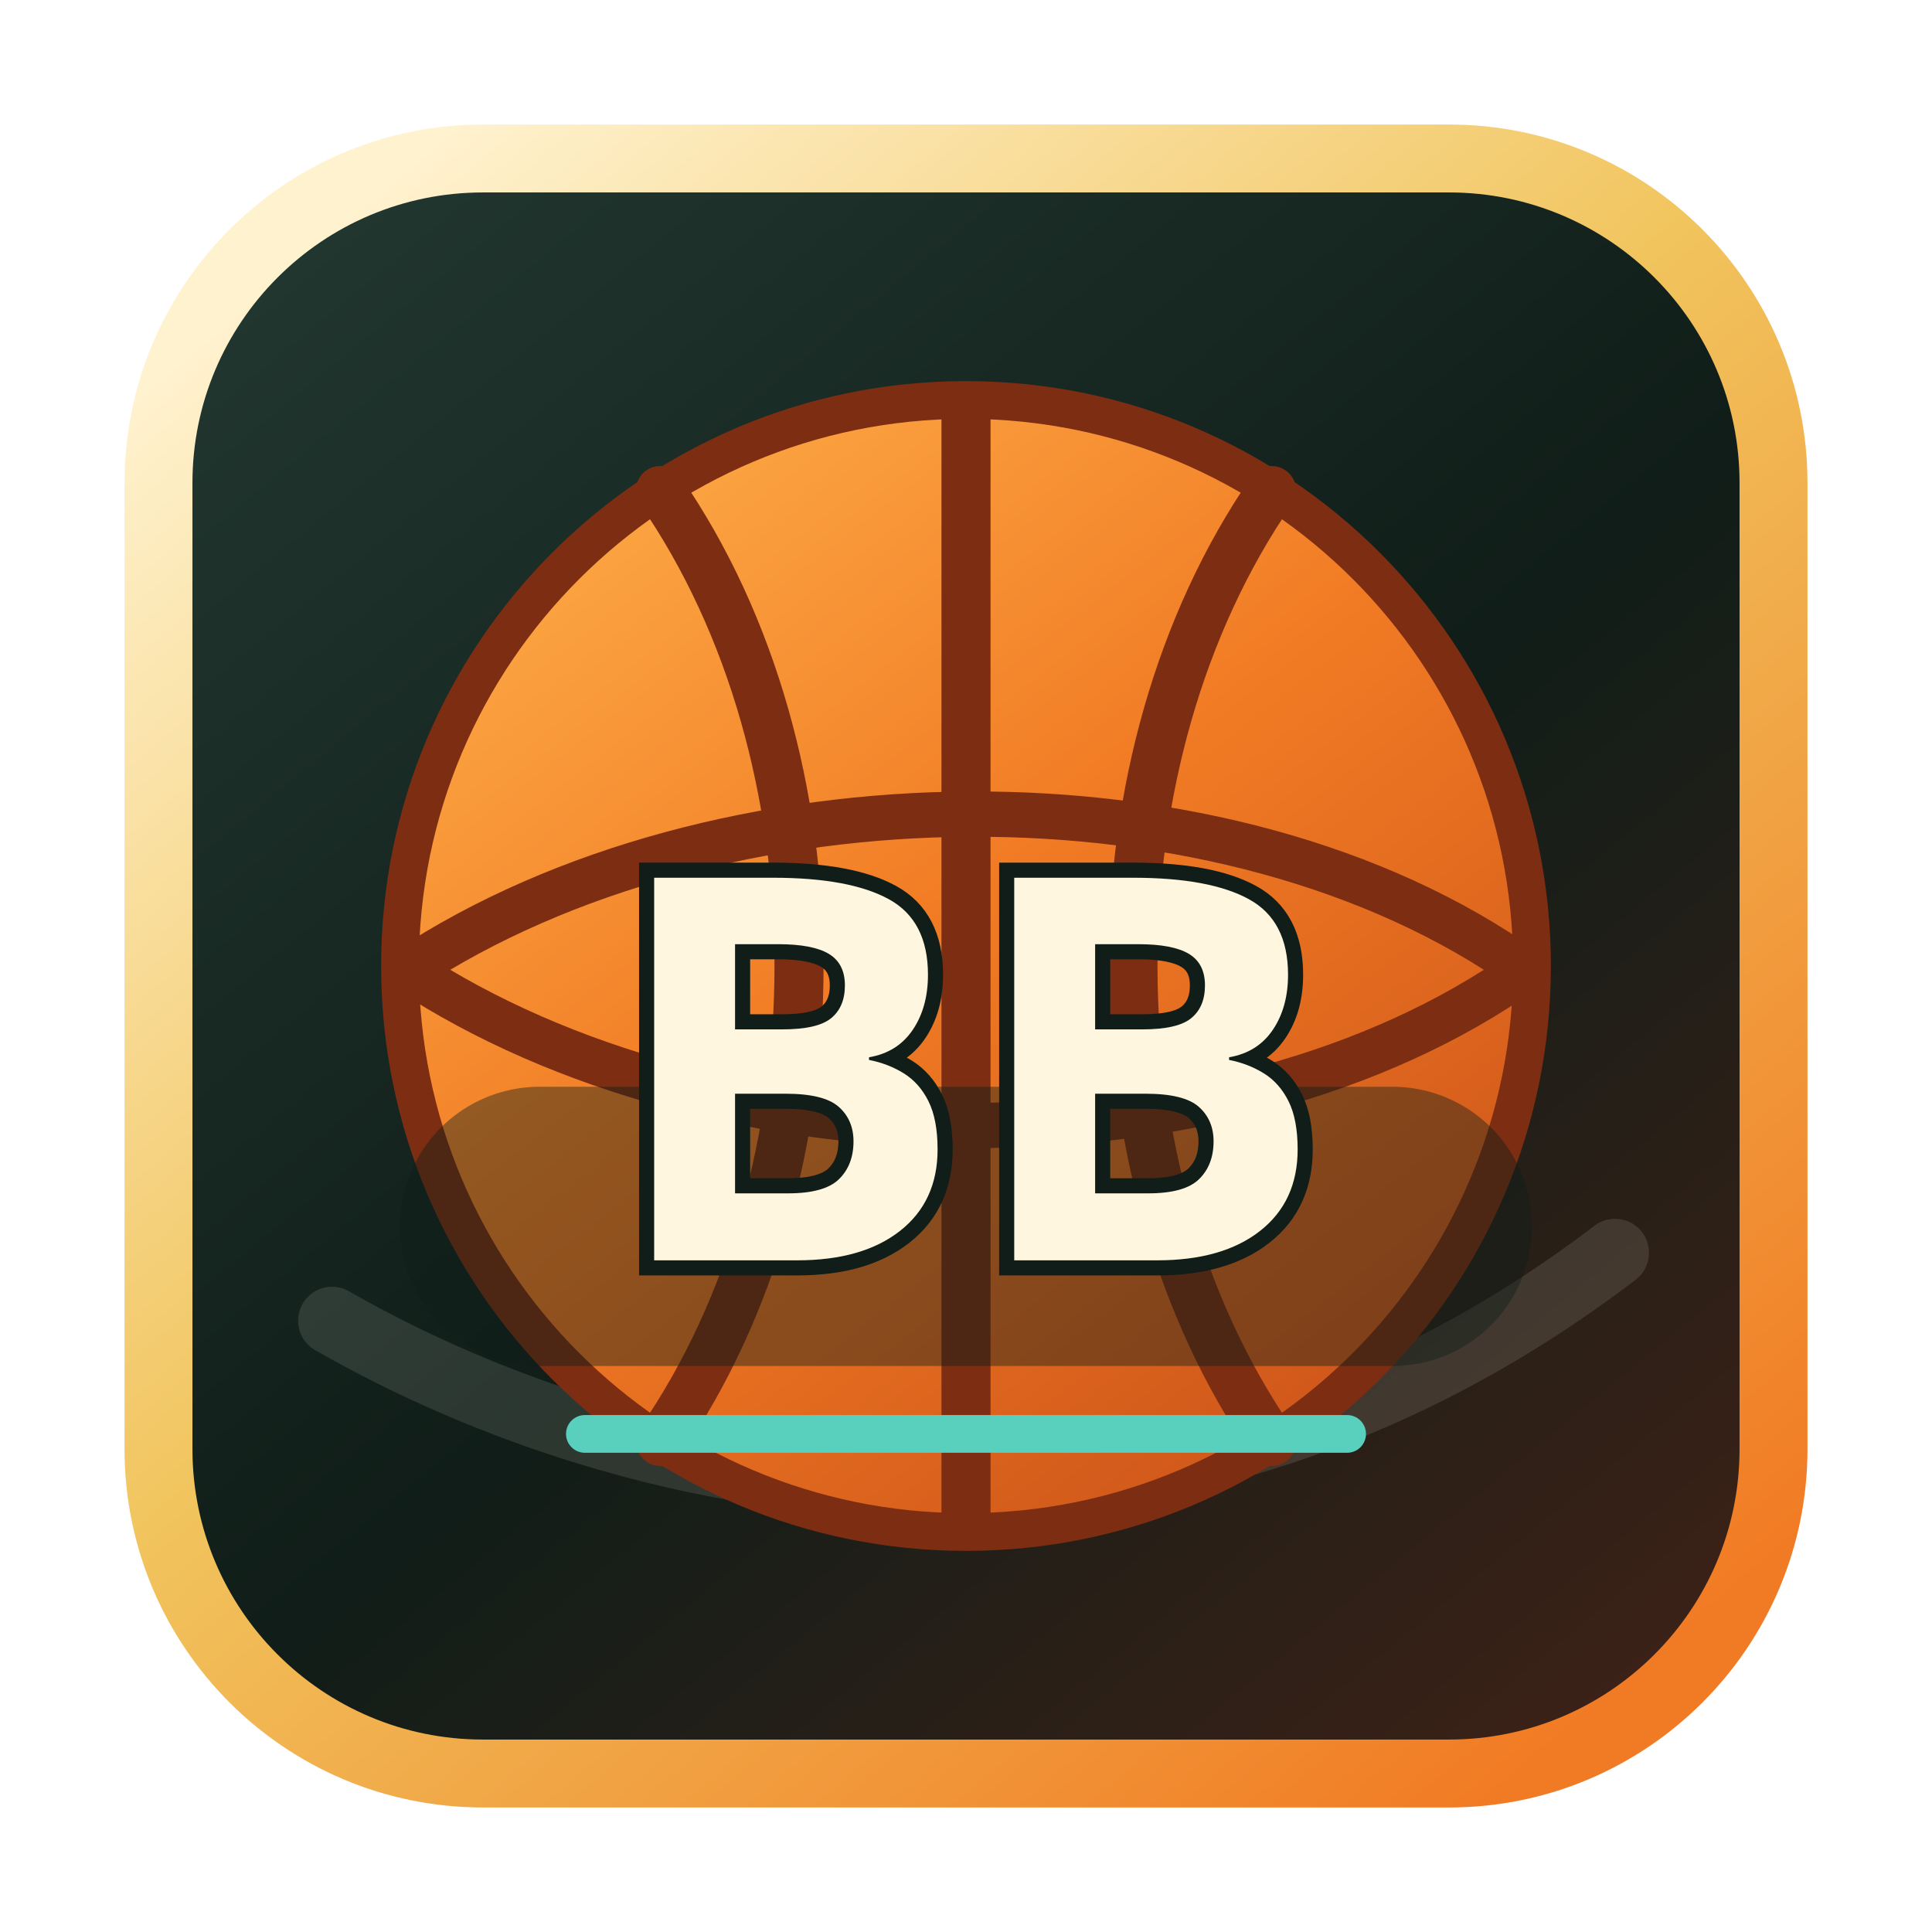
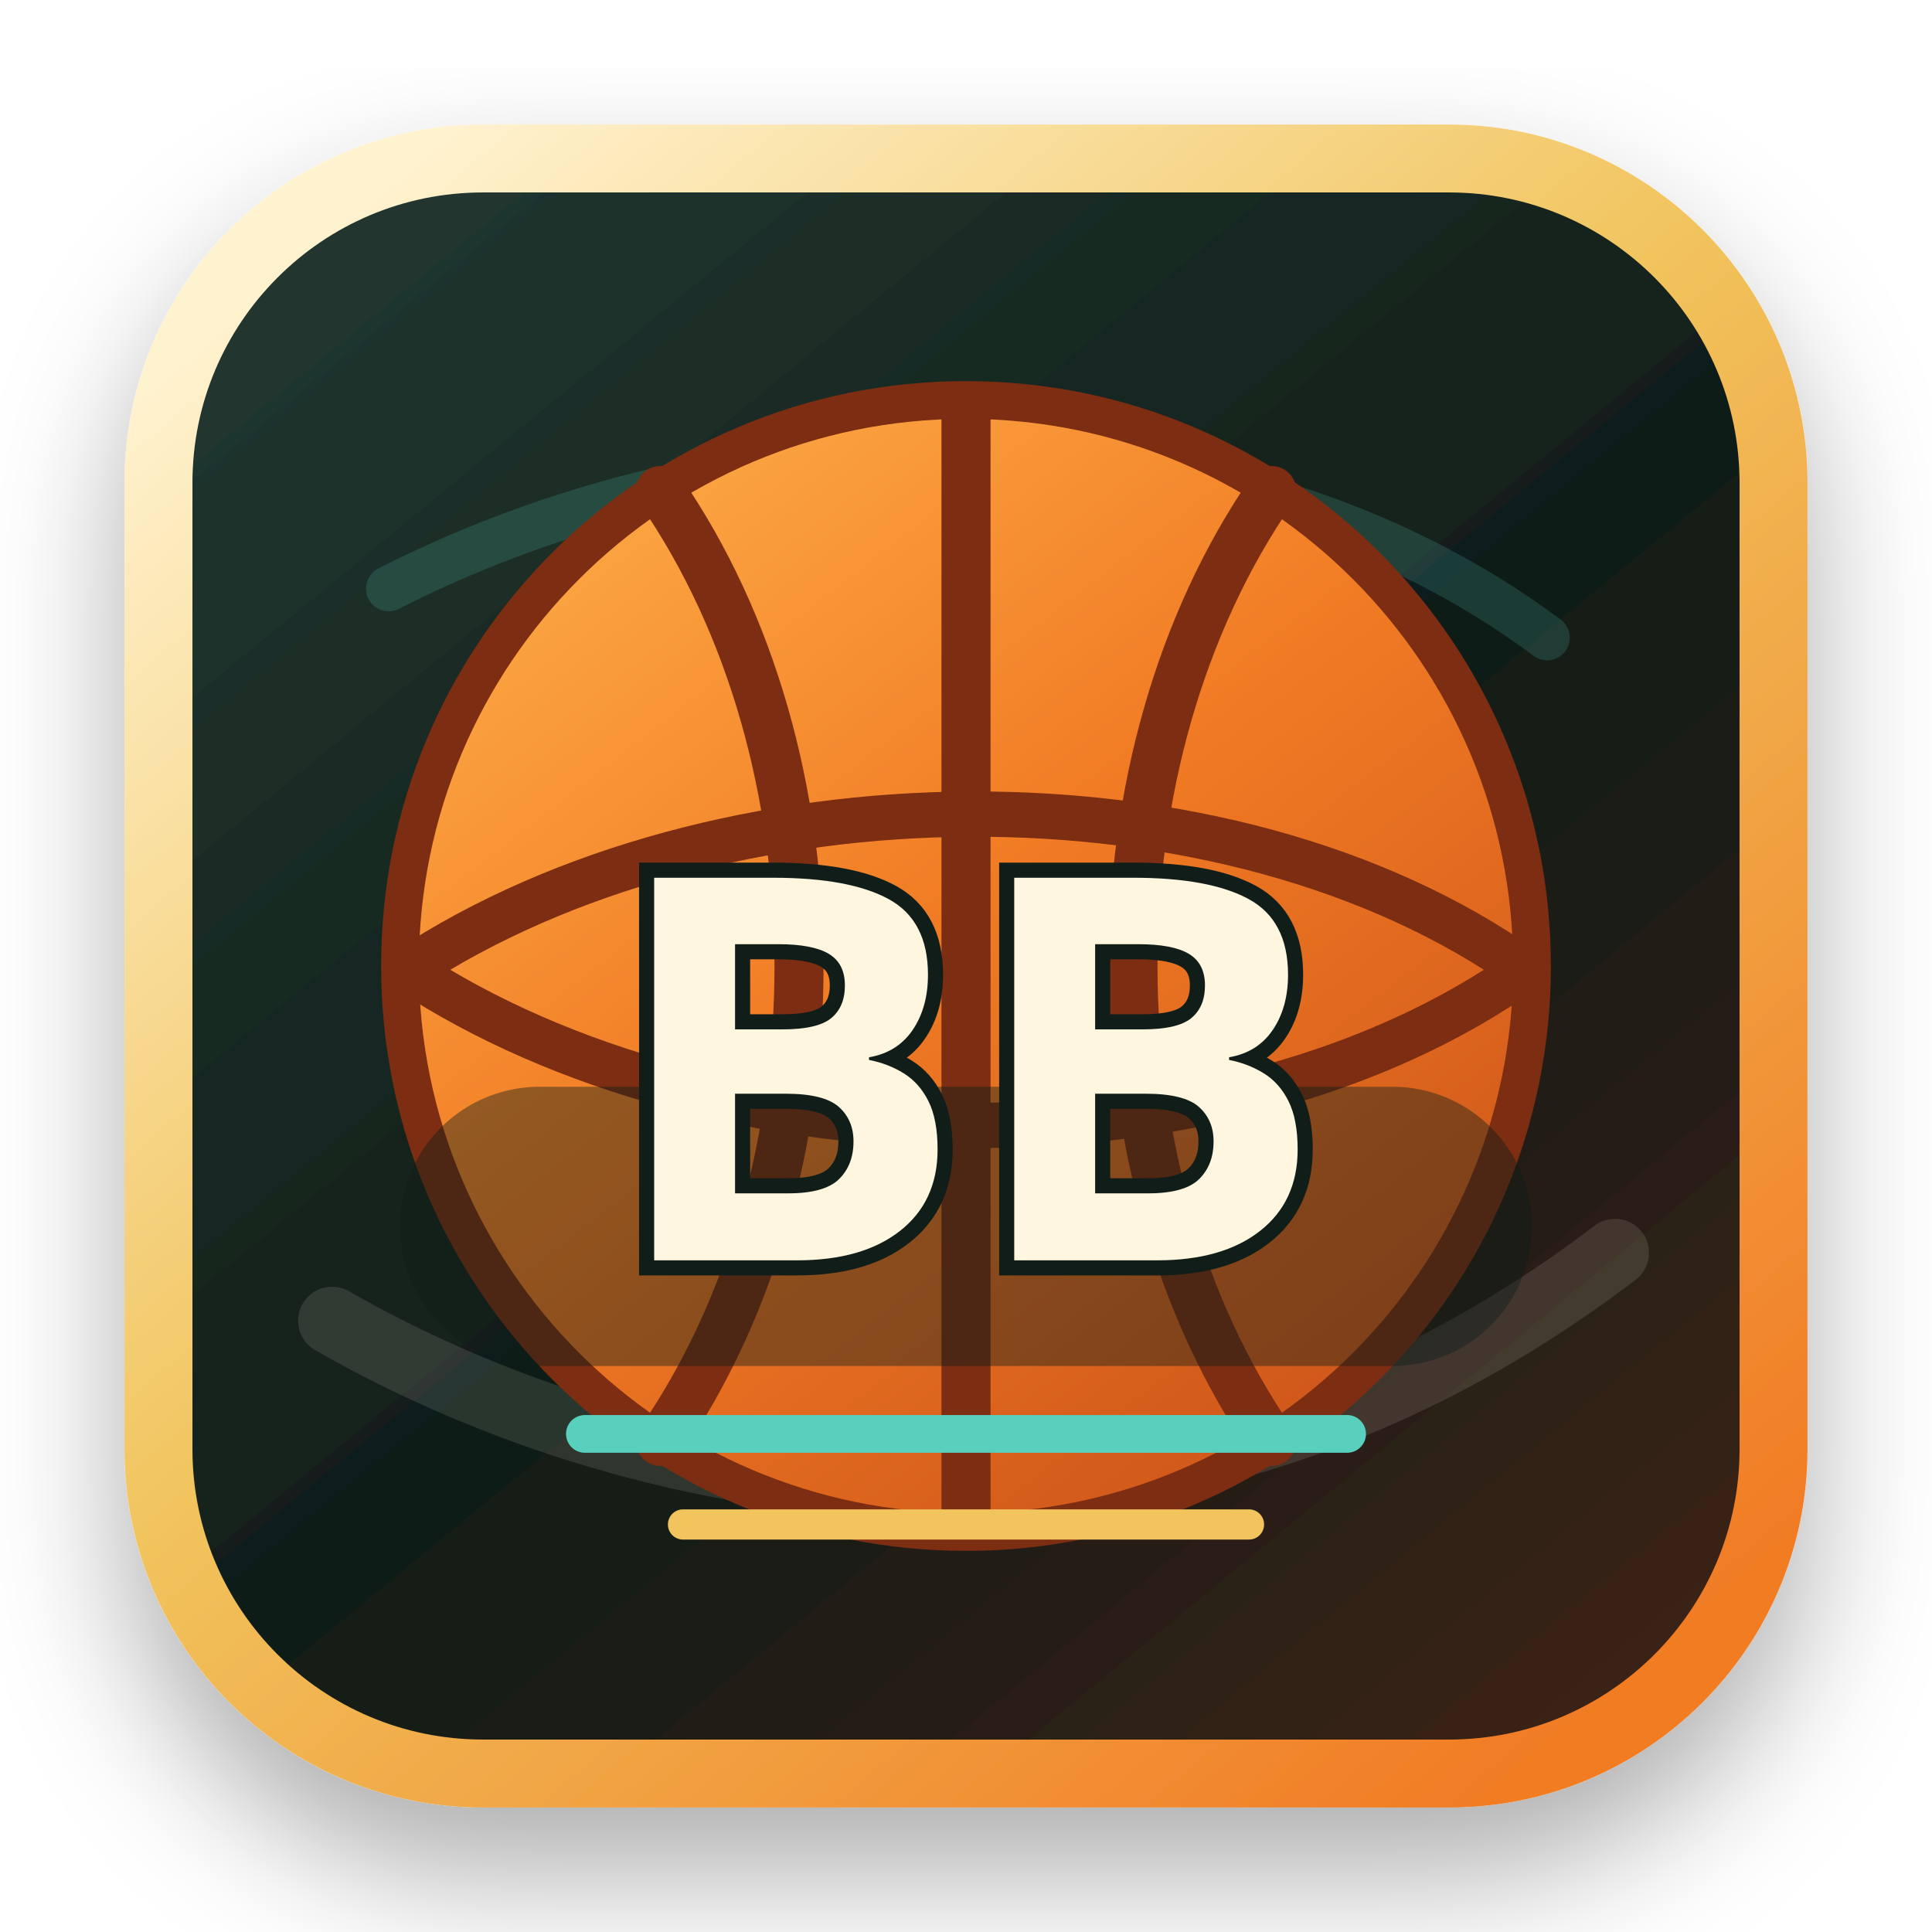
<svg xmlns="http://www.w3.org/2000/svg" viewBox="0 0 512 512" role="img" aria-labelledby="title desc">
  <defs>
    <linearGradient id="badgeBg" x1="94" y1="56" x2="421" y2="454" gradientUnits="userSpaceOnUse">
      <stop offset="0" stop-color="#21362f" />
      <stop offset="0.54" stop-color="#101d18" />
      <stop offset="1" stop-color="#3b2117" />
    </linearGradient>
    <linearGradient id="ballFill" x1="132" y1="96" x2="373" y2="407" gradientUnits="userSpaceOnUse">
      <stop offset="0" stop-color="#ffb34d" />
      <stop offset="0.48" stop-color="#f17b24" />
      <stop offset="1" stop-color="#c84f18" />
    </linearGradient>
    <linearGradient id="rim" x1="93" y1="55" x2="428" y2="449" gradientUnits="userSpaceOnUse">
      <stop offset="0" stop-color="#fff2cf" />
      <stop offset="0.45" stop-color="#f1c45d" />
      <stop offset="1" stop-color="#f17b24" />
    </linearGradient>
+     <filter id="softShadow" x="-20%" y="-20%" width="140%" height="140%">
+       <feDropShadow dx="0" dy="18" stdDeviation="18" flood-color="#000000" flood-opacity="0.32" />
+     </filter>
  </defs>
-   <rect x="42" y="42" width="428" height="428" rx="86" fill="url(#badgeBg)" stroke="url(#rim)" stroke-width="18" />
+   <rect x="42" y="42" width="428" height="428" rx="86" fill="url(#badgeBg)" stroke="url(#rim)" stroke-width="18" filter="url(#softShadow)" />
  <path d="M88 350c82 47 218 75 340-18" fill="none" stroke="#f8f3e7" stroke-opacity="0.12" stroke-width="18" stroke-linecap="round" />
+   <path d="M103 156c96-49 224-49 307 13" fill="none" stroke="#58d0bd" stroke-opacity="0.18" stroke-width="12" stroke-linecap="round" />
  <circle cx="256" cy="256" r="150" fill="url(#ballFill)" stroke="#7c2d12" stroke-width="10" />
  <path d="M108 257c82-54 217-56 296 0" fill="none" stroke="#7c2d12" stroke-width="12" stroke-linecap="round" />
  <path d="M108 257c82 54 217 56 296 0" fill="none" stroke="#7c2d12" stroke-width="12" stroke-linecap="round" />
  <path d="M256 108v296" fill="none" stroke="#7c2d12" stroke-width="13" stroke-linecap="round" />
  <path d="M175 130c49 71 49 181 0 252" fill="none" stroke="#7c2d12" stroke-width="13" stroke-linecap="round" />
  <path d="M337 130c-49 71-49 181 0 252" fill="none" stroke="#7c2d12" stroke-width="13" stroke-linecap="round" />
  <path d="M143 325h226" fill="none" stroke="#101d18" stroke-opacity="0.42" stroke-width="74" stroke-linecap="round" />
  <text x="256" y="334" text-anchor="middle" font-family="Arial Black, Impact, sans-serif" font-size="142" font-weight="900" fill="#fff6df" stroke="#101d18" stroke-width="8" paint-order="stroke fill">BB</text>
  <path d="M155 380h202" fill="none" stroke="#58d0bd" stroke-width="10" stroke-linecap="round" />
+   <path d="M181 404h150" fill="none" stroke="#f1c45d" stroke-width="8" stroke-linecap="round" />
</svg>
